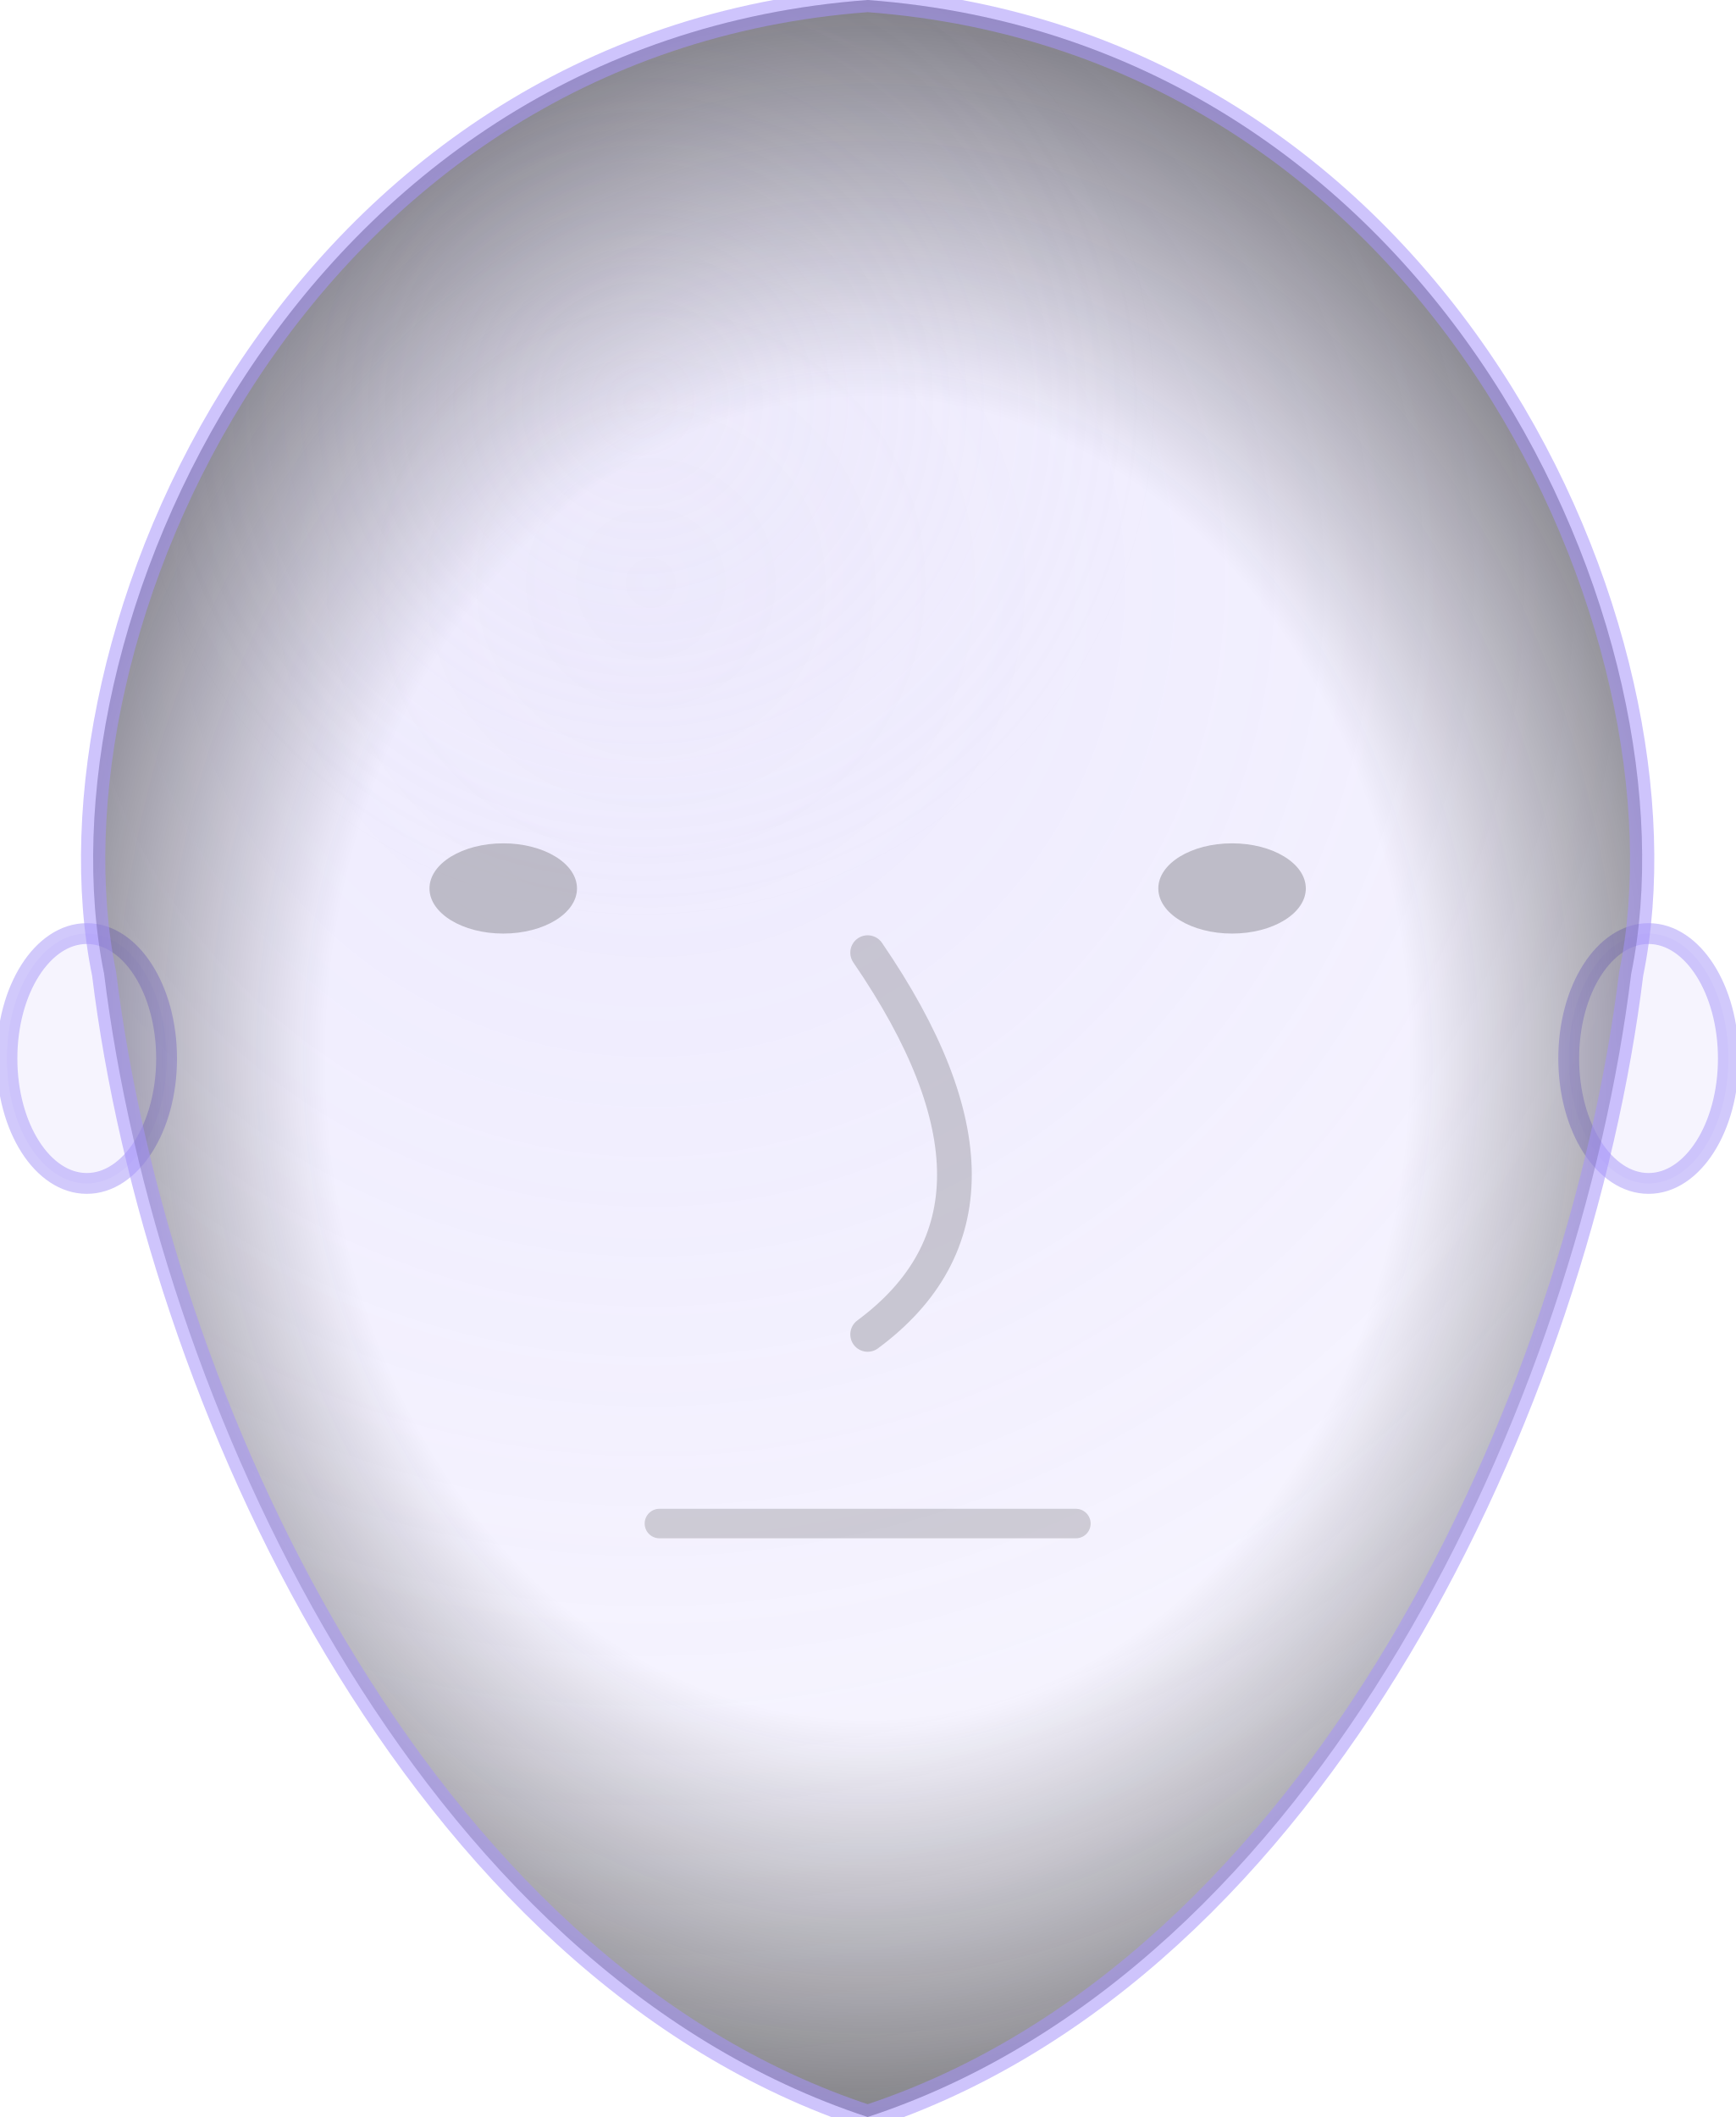
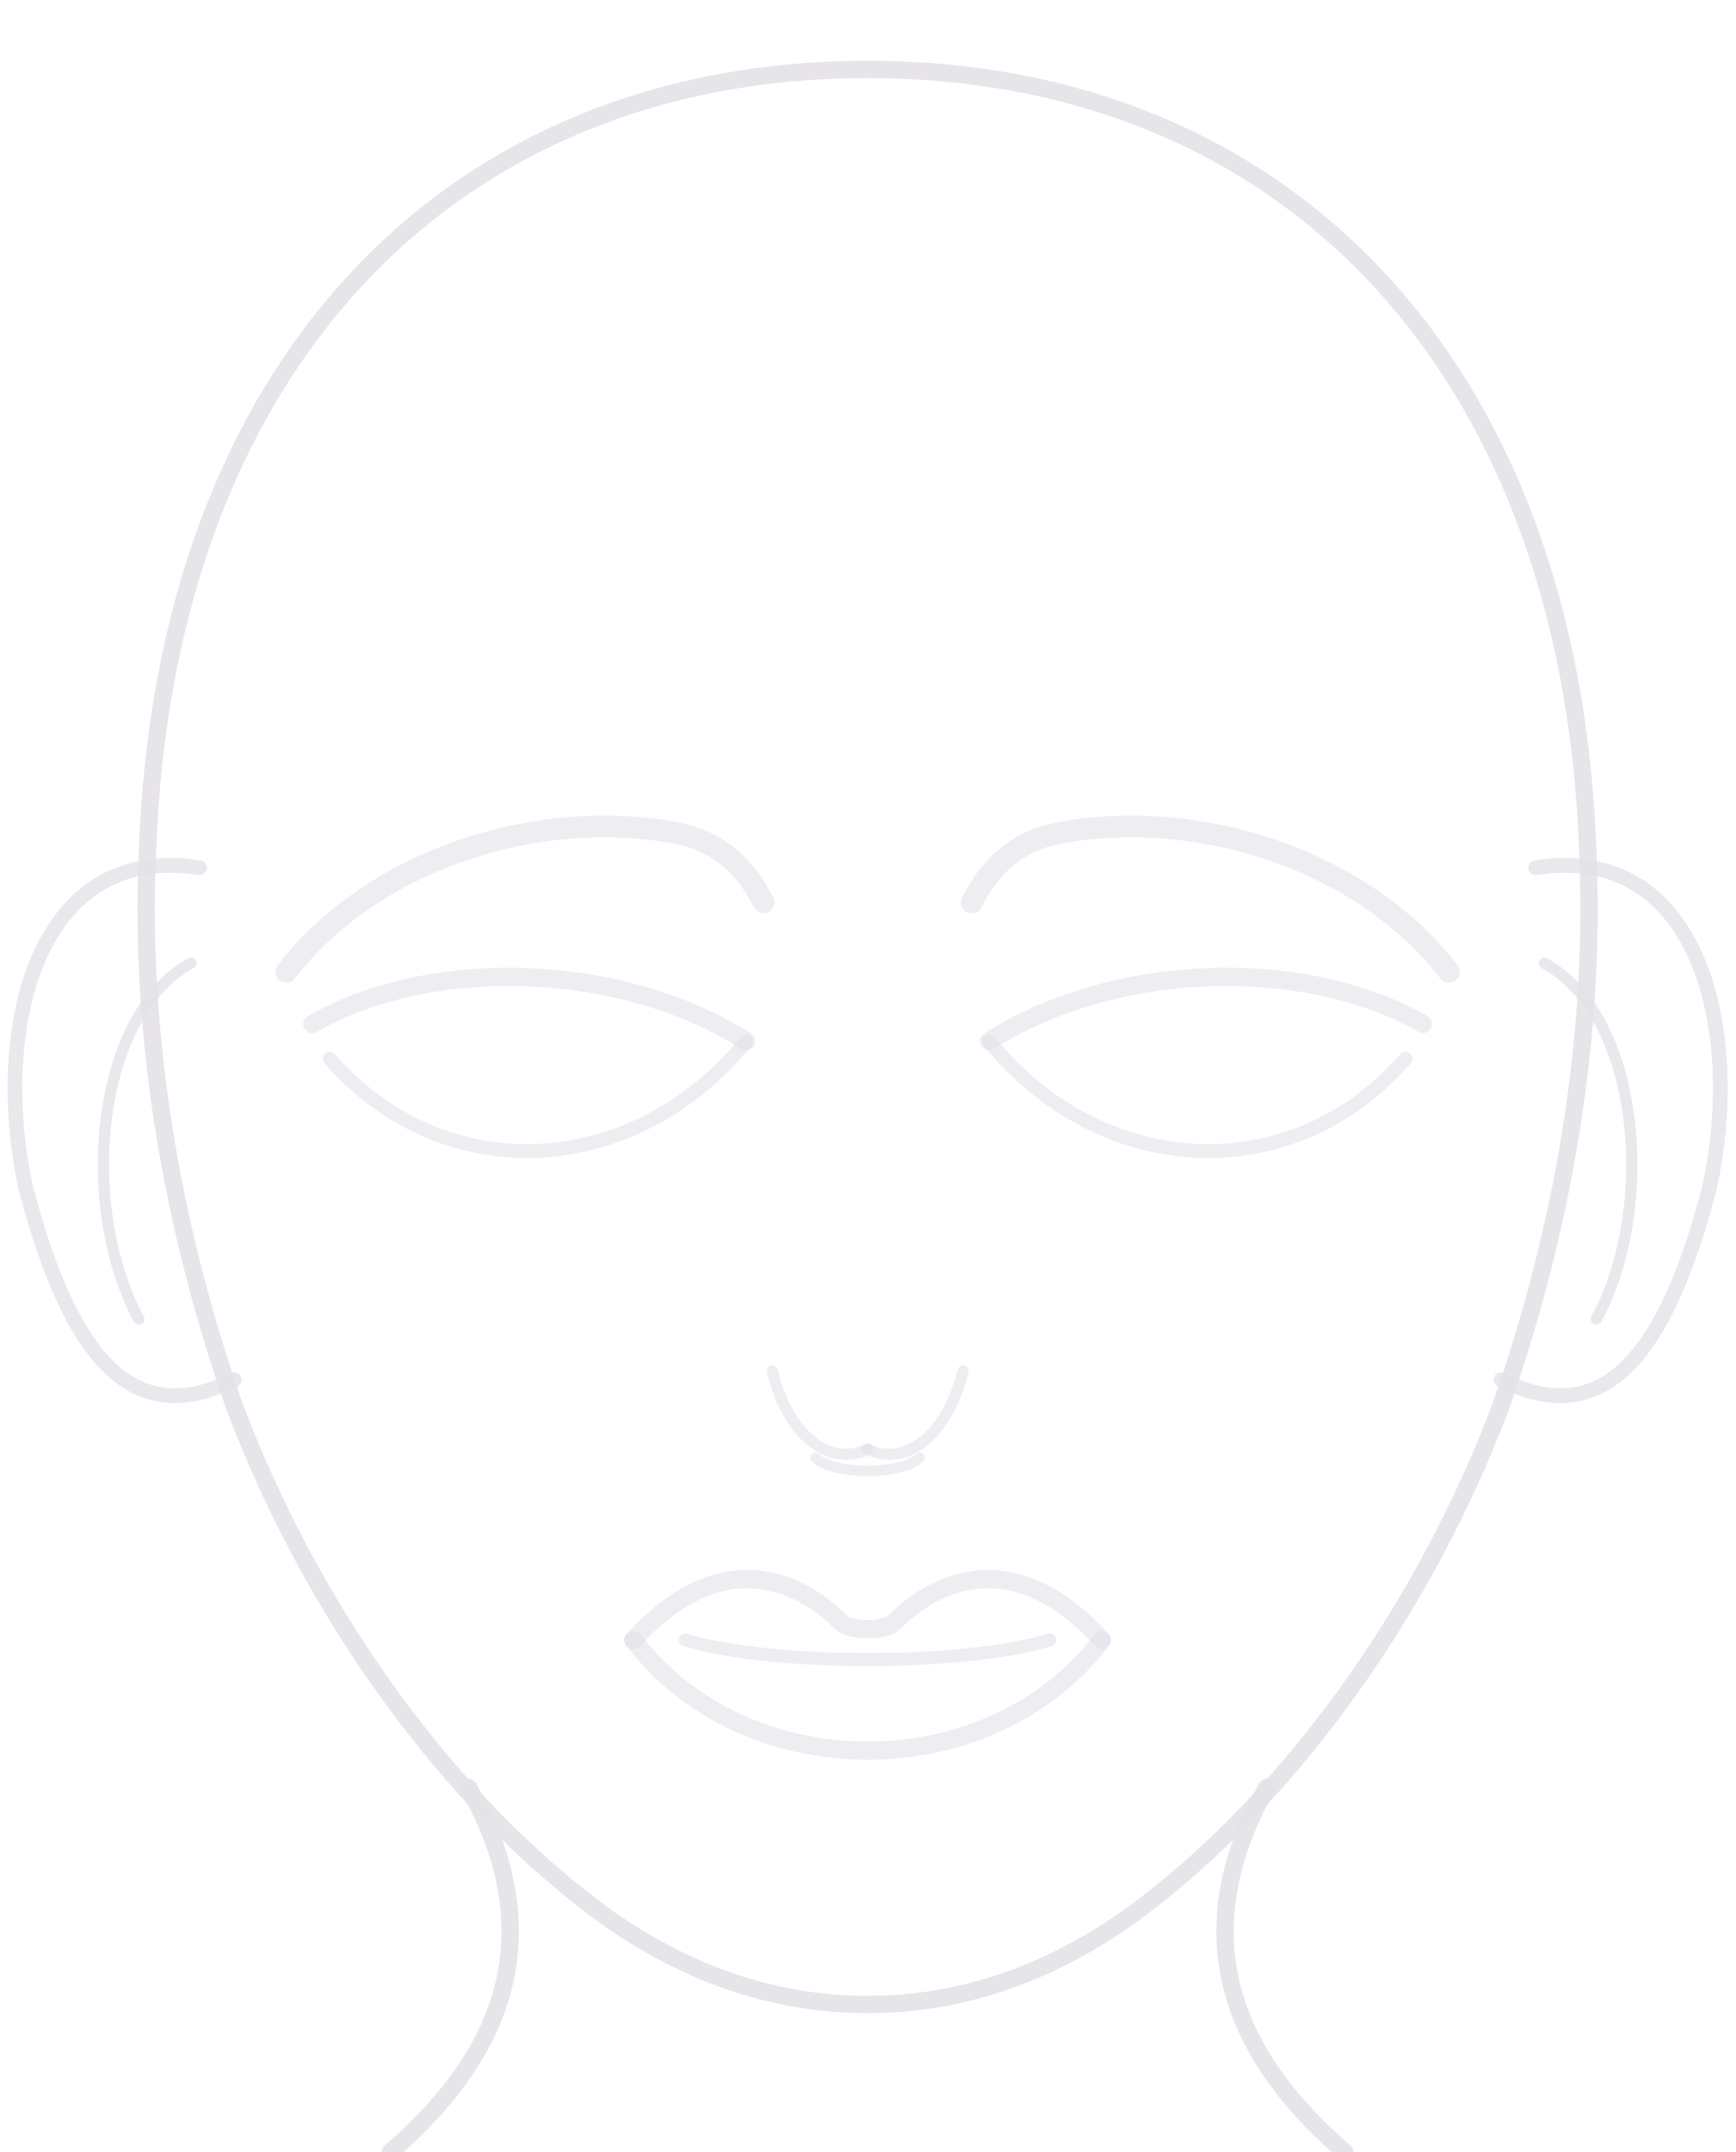
- <svg xmlns="http://www.w3.org/2000/svg" viewBox="0 0 100 122" width="100" height="122">
-   <defs>
-     <clipPath id="headClip">
-       <path d="M50 0 C83 2.44 98 36.6 94 56.12 C91 80.52 76 113.46 50 122 C24 113.46 9 80.52 6 56.12 C2 36.6 17 2.44 50 0 Z" />
-     </clipPath>
-     <radialGradient id="volume" gradientUnits="userSpaceOnUse" cx="37.5" cy="33.6" r="110">
-       <stop offset="0" stop-color="#A594F9" stop-opacity="0.20" />
-       <stop offset="1" stop-color="#A594F9" stop-opacity="0.05" />
-     </radialGradient>
-     <radialGradient id="rim" gradientUnits="userSpaceOnUse" cx="50" cy="61" r="52" gradientTransform="translate(50 61) scale(1 1.22) translate(-50 -61)">
-       <stop offset="0.60" stop-color="#0E0E10" stop-opacity="0" />
-       <stop offset="1" stop-color="#0E0E10" stop-opacity="0.55" />
-     </radialGradient>
-     <radialGradient id="specular" gradientUnits="userSpaceOnUse" cx="37" cy="23.2" r="30">
-       <stop offset="0" stop-color="#E4E2E8" stop-opacity="0.12" />
-       <stop offset="1" stop-color="#E4E2E8" stop-opacity="0" />
-     </radialGradient>
-   </defs>
-   <ellipse cx="5" cy="61" rx="4.6" ry="7.2" fill="#A594F9" fill-opacity="0.10" stroke="#A594F9" stroke-opacity="0.5" stroke-width="1.2" />
-   <ellipse cx="95" cy="61" rx="4.6" ry="7.2" fill="#A594F9" fill-opacity="0.10" stroke="#A594F9" stroke-opacity="0.5" stroke-width="1.2" />
-   <path d="M50 0 C83 2.44 98 36.6 94 56.12 C91 80.52 76 113.46 50 122 C24 113.46 9 80.52 6 56.12 C2 36.6 17 2.44 50 0 Z" fill="url(#volume)" />
-   <g clip-path="url(#headClip)">
-     <path d="M50 0 C83 2.44 98 36.6 94 56.12 C91 80.52 76 113.46 50 122 C24 113.46 9 80.52 6 56.12 C2 36.6 17 2.44 50 0 Z" fill="url(#rim)" />
-     <circle cx="37" cy="23.2" r="30" fill="url(#specular)" />
+ <svg xmlns="http://www.w3.org/2000/svg" viewBox="0 0 200 248" width="200" height="248">
+   <g fill="none" stroke="#E4E2E8" stroke-linecap="round" stroke-linejoin="round">
+     <g stroke-opacity="0.9" stroke-width="2">
+       <path d="M100 8 C148 8 181 42 183 98 C184 120 180 142 173 162 C164 186 148 208 130 221 C120 228 110 231 100 231 C90 231 80 228 70 221 C52 208 36 186 27 162 C20 142 16 120 17 98 C19 42 52 8 100 8 Z" />
+       <path d="M54 206 C63 222 59 236 45 248" />
+       <path d="M146 206 C137 222 141 236 155 248" />
+     </g>
+     <path d="M23 100 C4 97 -1 119 3 137 C8 156 15 165 27 159" stroke-opacity="0.78" stroke-width="1.7" />
+     <path d="M22 111 C11 117 9 139 16 152" stroke-opacity="0.78" stroke-width="1.3" />
+     <path d="M177 100 C196 97 201 119 197 137 C192 156 185 165 173 159" stroke-opacity="0.78" stroke-width="1.7" />
+     <path d="M178 111 C189 117 191 139 184 152" stroke-opacity="0.78" stroke-width="1.3" />
+     <path d="M33 112 C43 99 62 93 78 96 C83 97 86 100 88 104" stroke-opacity="0.62" stroke-width="2.5" />
+     <path d="M167 112 C157 99 138 93 122 96 C117 97 114 100 112 104" stroke-opacity="0.62" stroke-width="2.5" />
+     <path d="M36 118 C50 110 72 111 86 120" stroke-opacity="0.62" stroke-width="2.1" />
+     <path d="M164 118 C150 110 128 111 114 120" stroke-opacity="0.62" stroke-width="2.1" />
+     <path d="M38 122 C51 137 73 136 86 120" stroke-opacity="0.62" stroke-width="1.6" />
+     <path d="M162 122 C149 137 127 136 114 120" stroke-opacity="0.62" stroke-width="1.6" />
+     <path d="M89 158 C91 166 96 169 100 167" stroke-opacity="0.62" stroke-width="1.3" />
+     <path d="M111 158 C109 166 104 169 100 167" stroke-opacity="0.62" stroke-width="1.3" />
+     <path d="M94 168 C96 170 104 170 106 168" stroke-opacity="0.62" stroke-width="1.2" />
+     <path d="M73 189 C83 178 92 182 97 187 C98 188 102 188 103 187 C108 182 117 178 127 189" stroke-opacity="0.62" stroke-width="2.1" />
+     <path d="M79 189 C89 192 111 192 121 189" stroke-opacity="0.62" stroke-width="1.5" />
+     <path d="M73 189 C86 206 114 206 127 189" stroke-opacity="0.62" stroke-width="2.1" />
  </g>
-   <ellipse cx="29" cy="51.2" rx="4.25" ry="2.6" fill="#9E9CA6" fill-opacity="0.62" />
-   <ellipse cx="71" cy="51.2" rx="4.25" ry="2.6" fill="#9E9CA6" fill-opacity="0.62" />
-   <path d="M50 54.9 Q60 69.5 50 76.9" fill="none" stroke="#9E9CA6" stroke-opacity="0.5" stroke-width="2" stroke-linecap="round" />
-   <path d="M38 87.8 H62" fill="none" stroke="#9E9CA6" stroke-opacity="0.45" stroke-width="1.7" stroke-linecap="round" />
-   <path d="M50 0 C83 2.44 98 36.6 94 56.12 C91 80.52 76 113.46 50 122 C24 113.46 9 80.52 6 56.12 C2 36.6 17 2.44 50 0 Z" fill="none" stroke="#A594F9" stroke-opacity="0.55" stroke-width="1.4" />
</svg>
